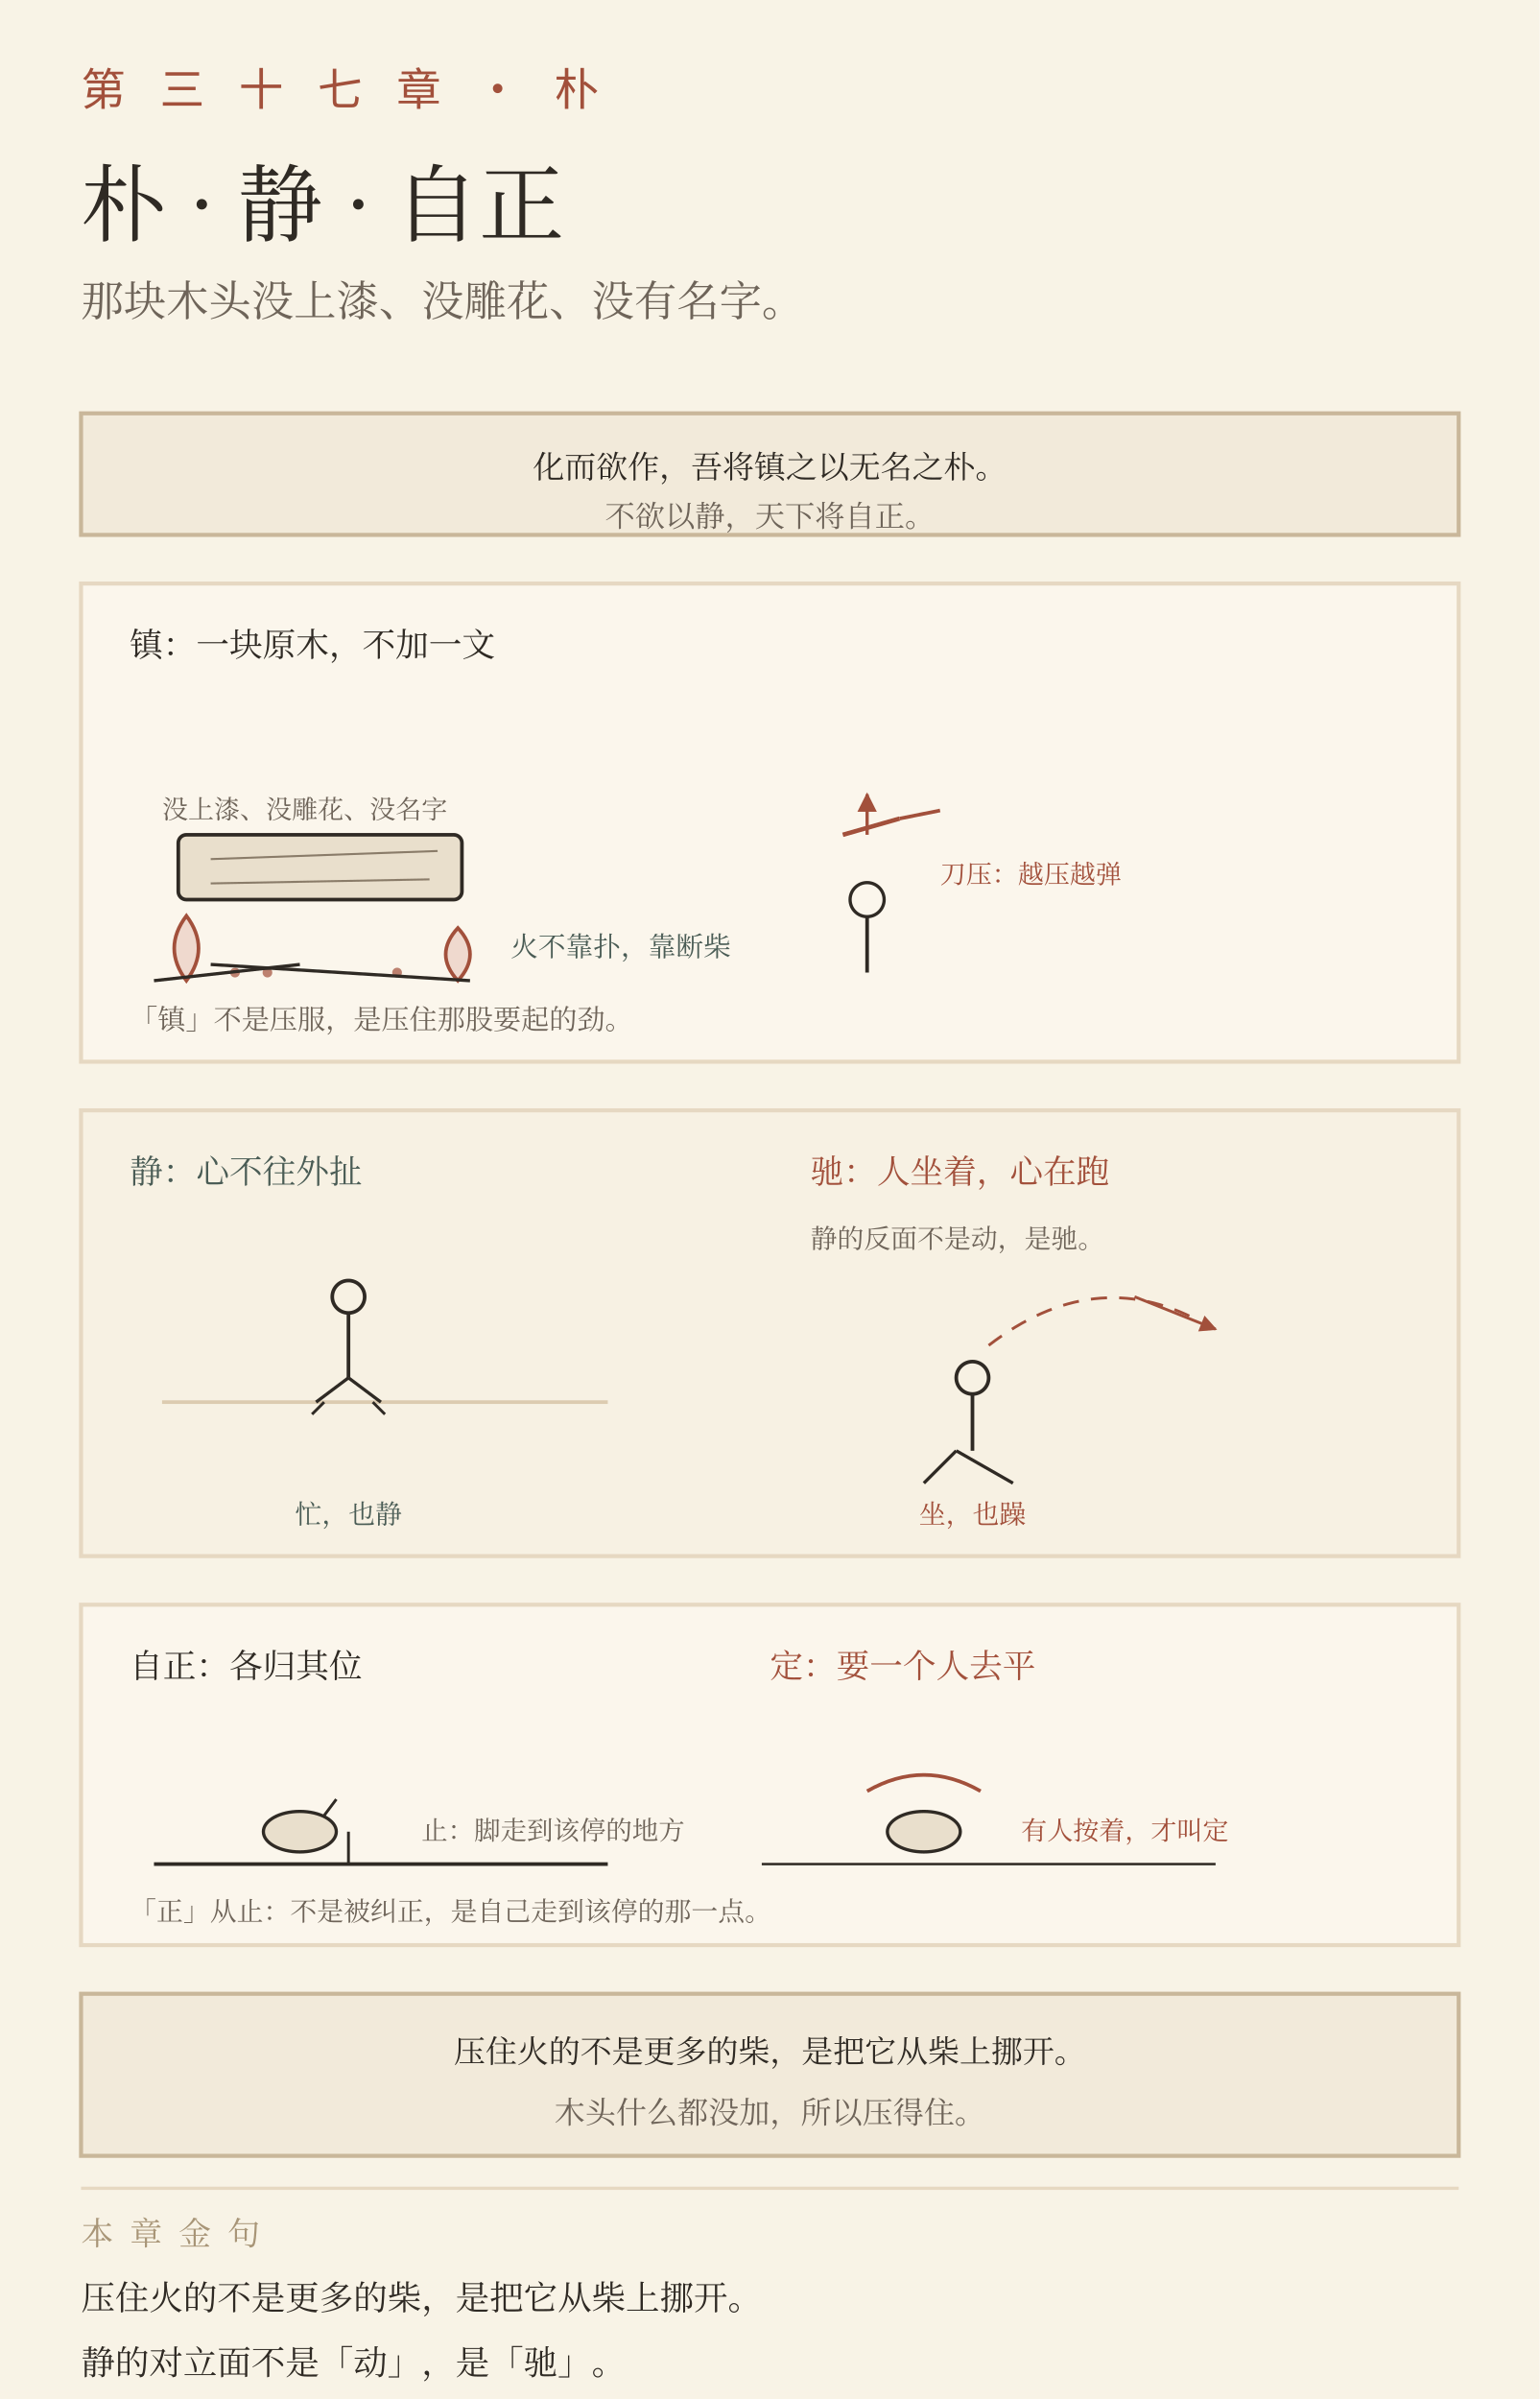
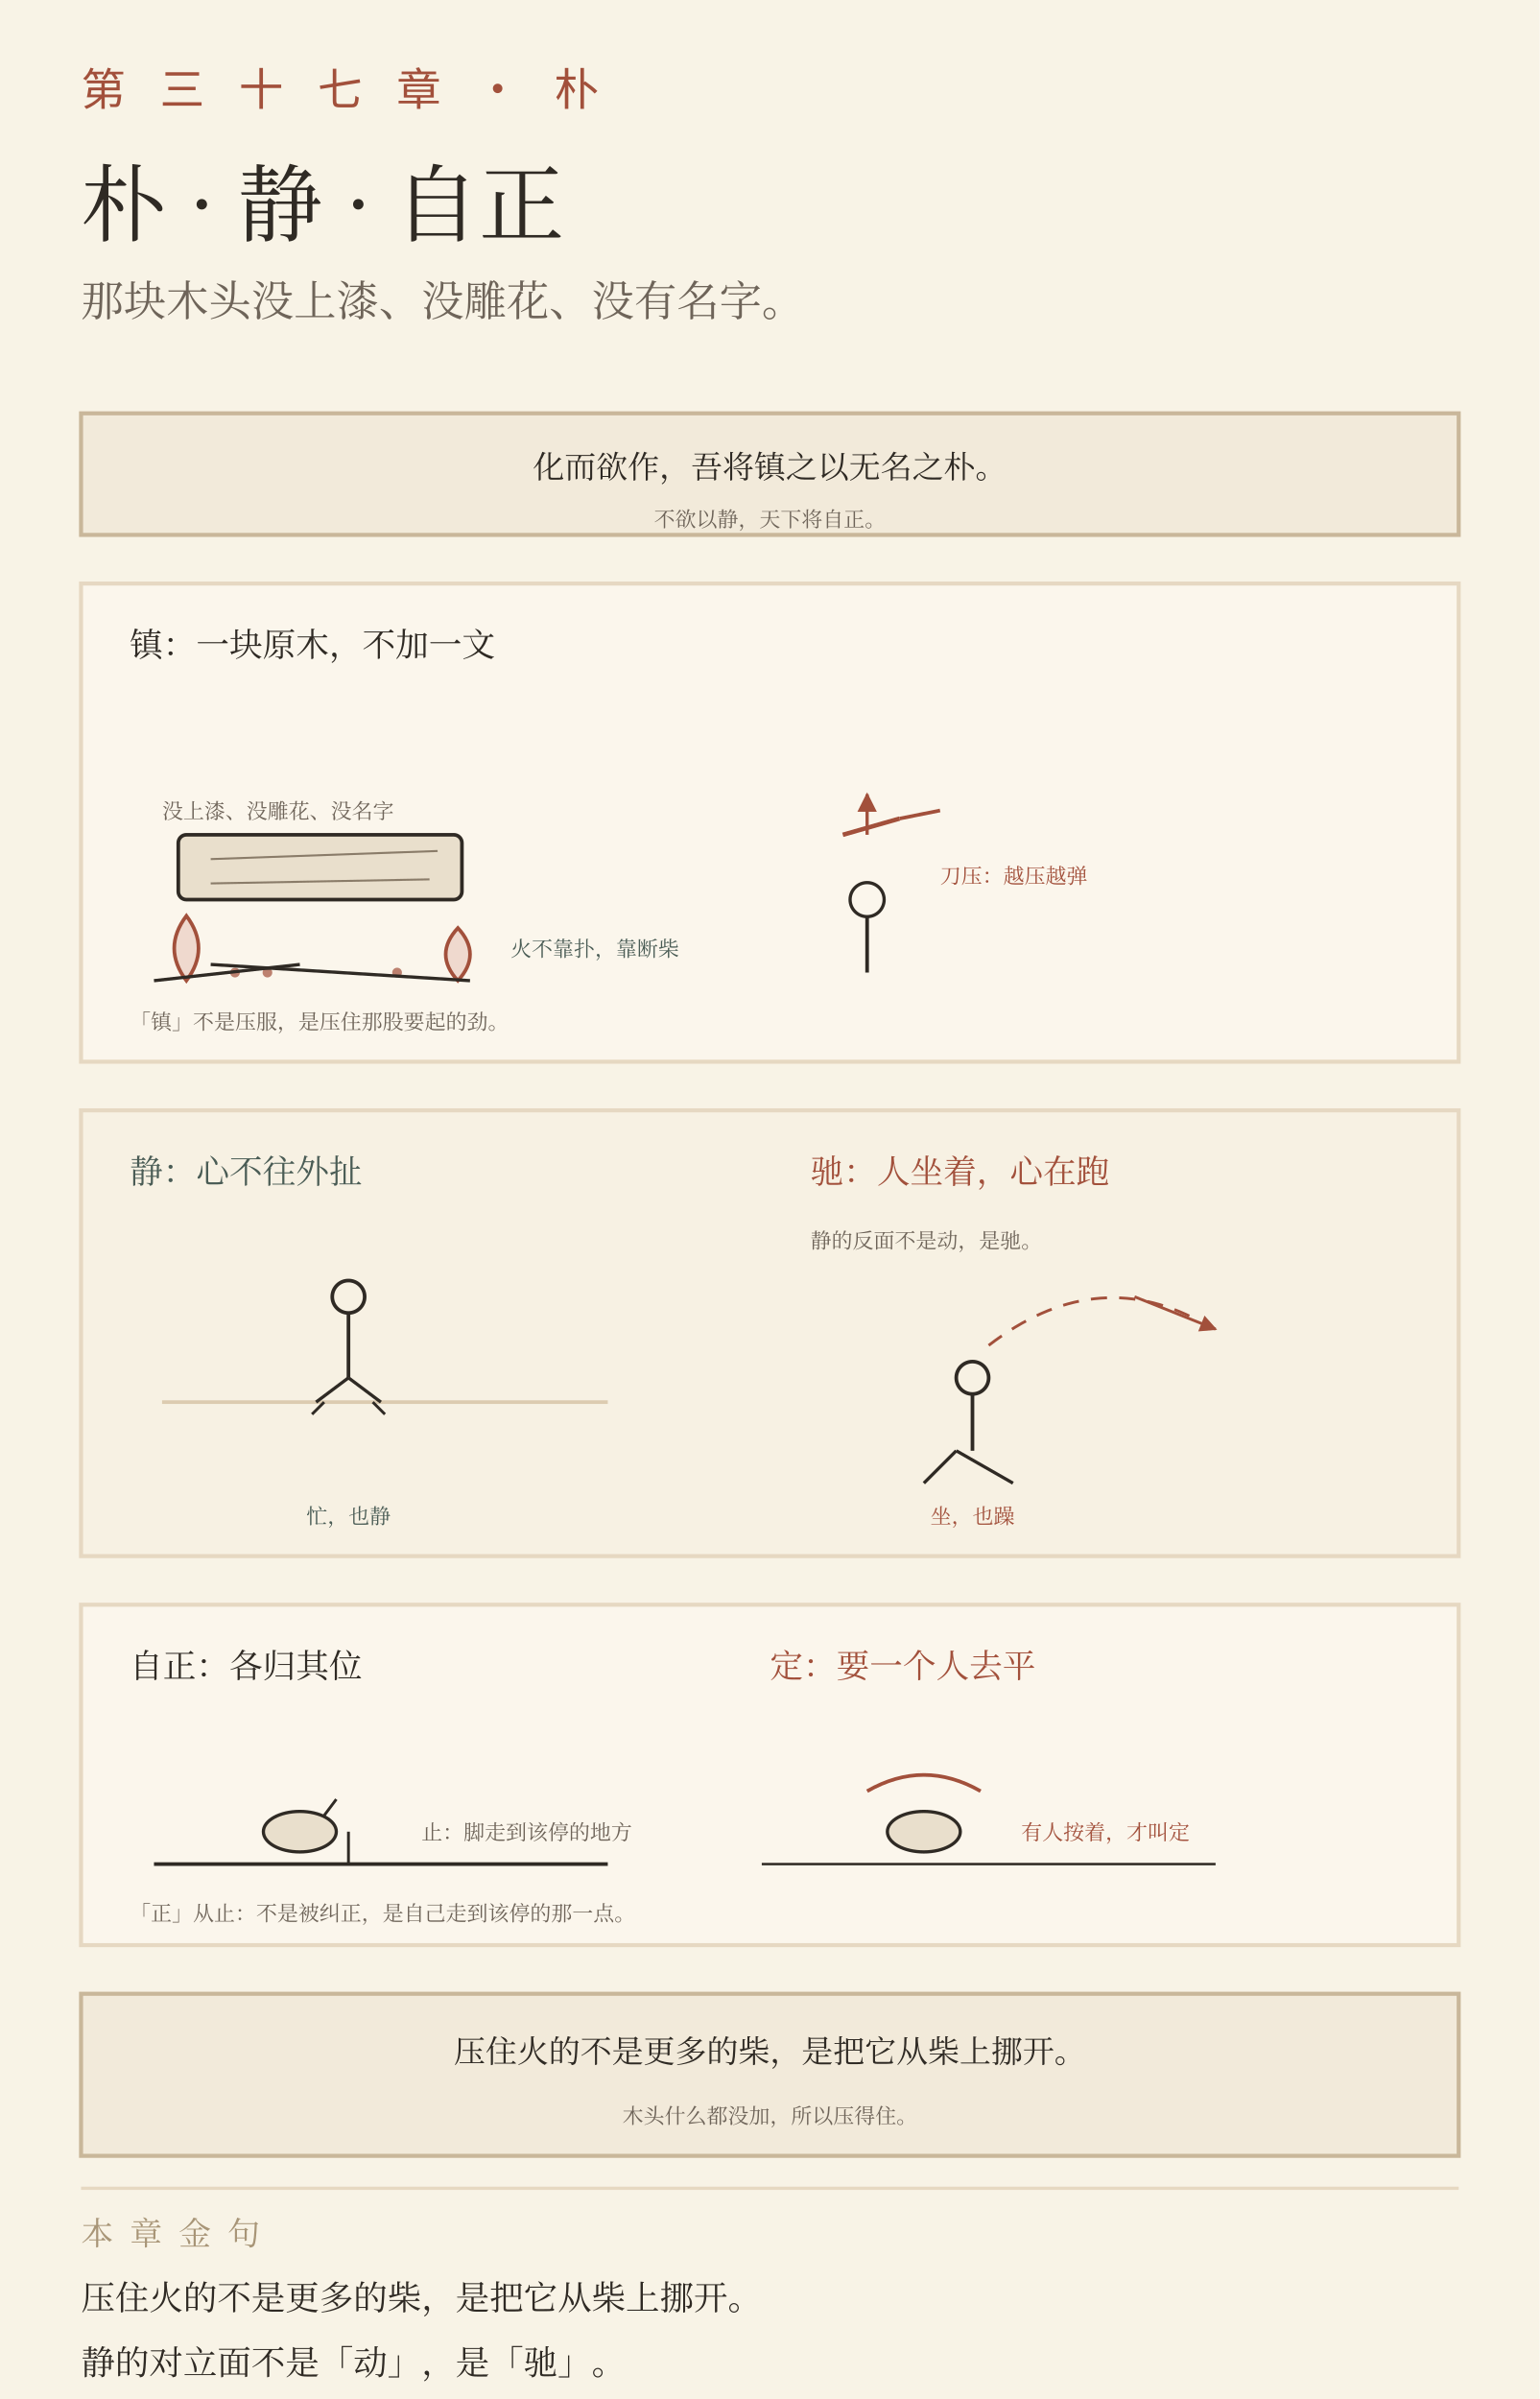
<svg xmlns="http://www.w3.org/2000/svg" viewBox="0 0 380 592" role="img" aria-label="用刀压人，人会反弹；用木压火，火会自己熄" font-family="'Noto Serif CJK SC','Noto Serif SC','Songti SC',serif">
  <defs>
    <marker id="arr" viewBox="0 0 10 10" refX="9" refY="5" markerWidth="6" markerHeight="6" orient="auto">
      <path d="M0 0 L10 5 L0 10 z" fill="#6E6459" />
    </marker>
    <marker id="arr2" viewBox="0 0 10 10" refX="9" refY="5" markerWidth="6" markerHeight="6" orient="auto">
      <path d="M0 0 L10 5 L0 10 z" fill="#4A5C55" />
    </marker>
    <marker id="arrL" viewBox="0 0 10 10" refX="1" refY="5" markerWidth="6" markerHeight="6" orient="auto">
      <path d="M10 0 L0 5 L10 10 z" fill="#4A5C55" />
    </marker>
    <marker id="arrS" viewBox="0 0 10 10" refX="9" refY="5" markerWidth="6" markerHeight="6" orient="auto">
      <path d="M0 0 L10 5 L0 10 z" fill="#A2503B" />
    </marker>
  </defs>
  <rect x="0" y="0" width="380" height="592" fill="#F8F3E6" />
  <text x="20" y="26" font-size="11" fill="#A2503B" font-family="'Noto Sans CJK SC','Noto Sans SC',sans-serif" letter-spacing="3">第 三 十 七 章 · 朴</text>
  <text x="20" y="58" font-size="21" fill="#2F2A24">朴 · 静 · 自正</text>
  <text x="20" y="78" font-size="10.5" fill="#6E6459">那块木头没上漆、没雕花、没有名字。</text>
  <rect x="20" y="102" width="340" height="30" fill="#F2EADA" stroke="#C9B79A" stroke-width="1.0" />
  <text x="190" y="118" font-size="7.8" fill="#2F2A24" text-anchor="middle">化而欲作，吾将镇之以无名之朴。</text>
-   <text x="190" y="130" font-size="7.4" fill="#6E6459" text-anchor="middle">不欲以静，天下将自正。</text>
+   <text x="190" y="130" font-size="5.2" fill="#6E6459" text-anchor="middle">不欲以静，天下将自正。</text>
  <rect x="20" y="144" width="340" height="118" fill="#FBF6EC" stroke="#E6D8C2" stroke-width="1.0" />
  <text x="32" y="162" font-size="8.2" fill="#2F2A24">镇：一块原木，不加一文</text>
  <rect x="44" y="206" width="70" height="16" rx="2" fill="#E9DFCC" stroke="#2F2A24" stroke-width="0.9" />
  <line x1="52" y1="212" x2="108" y2="210" stroke="#8A7C69" stroke-width="0.5" />
  <line x1="52" y1="218" x2="106" y2="217" stroke="#8A7C69" stroke-width="0.5" />
  <path d="M46,242 q-6,-8.0 0,-16 q6,8.0 0,16 z" fill="#EFD9CE" stroke="#A2503B" stroke-width="0.9" />
  <path d="M113,242 q-6,-6.5 0,-13 q6,6.5 0,13 z" fill="#EFD9CE" stroke="#A2503B" stroke-width="0.9" />
  <circle cx="58" cy="240" r="1.2" fill="#A2503B" opacity="0.7" />
  <circle cx="66" cy="240" r="1.2" fill="#A2503B" opacity="0.7" />
  <circle cx="98" cy="240" r="1.2" fill="#A2503B" opacity="0.7" />
  <line x1="38" y1="242" x2="74" y2="238" stroke="#2F2A24" stroke-width="0.8" />
  <line x1="52" y1="238" x2="116" y2="242" stroke="#2F2A24" stroke-width="0.8" />
-   <text x="40" y="202" font-size="6.4" fill="#6E6459">没上漆、没雕花、没名字</text>
-   <text x="126" y="236" font-size="6.8" fill="#4A5C55">火不靠扑，靠断柴</text>
+   <text x="40" y="202" font-size="5.2" fill="#6E6459">没上漆、没雕花、没名字</text>
+   <text x="126" y="236" font-size="5.2" fill="#4A5C55">火不靠扑，靠断柴</text>
  <circle cx="214" cy="222" r="4.2" fill="none" stroke="#2F2A24" stroke-width="0.8" />
  <line x1="214" y1="226" x2="214" y2="240" stroke="#2F2A24" stroke-width="0.9" />
  <line x1="208" y1="206" x2="222" y2="202" stroke="#A2503B" stroke-width="1.1" />
  <line x1="222" y1="202" x2="232" y2="200" stroke="#A2503B" stroke-width="0.9" />
  <line x1="214" y1="206" x2="214" y2="196" stroke="#A2503B" stroke-width="0.8" marker-end="url(#arrS)" />
-   <text x="232" y="218" font-size="6.4" fill="#A2503B">刀压：越压越弹</text>
-   <text x="32" y="254" font-size="6.9" fill="#6E6459">「镇」不是压服，是压住那股要起的劲。</text>
+   <text x="232" y="218" font-size="5.2" fill="#A2503B">刀压：越压越弹</text>
+   <text x="32" y="254" font-size="5.2" fill="#6E6459">「镇」不是压服，是压住那股要起的劲。</text>
  <rect x="20" y="274" width="340" height="110" fill="#F7F1E3" stroke="#E6D8C2" stroke-width="1.0" />
  <text x="32" y="292" font-size="8.2" fill="#4A5C55">静：心不往外扯</text>
  <text x="200" y="292" font-size="8.2" fill="#A2503B">驰：人坐着，心在跑</text>
  <line x1="40" y1="346" x2="150" y2="346" stroke="#DCCBB0" stroke-width="0.9" />
  <circle cx="86" cy="320" r="4" fill="none" stroke="#2F2A24" stroke-width="0.9" />
  <line x1="86" y1="324" x2="86" y2="340" stroke="#2F2A24" stroke-width="0.9" />
  <path d="M86,340 l-8,6 M86,340 l8,6" stroke="#2F2A24" stroke-width="0.8" />
  <path d="M80,346 l-3,3 M92,346 l3,3" stroke="#2F2A24" stroke-width="0.7" />
-   <text x="86" y="376" font-size="6.6" fill="#4A5C55" text-anchor="middle">忙，也静</text>
+   <text x="86" y="376" font-size="5.2" fill="#4A5C55" text-anchor="middle">忙，也静</text>
  <circle cx="240" cy="340" r="4" fill="none" stroke="#2F2A24" stroke-width="0.9" />
  <line x1="240" y1="344" x2="240" y2="358" stroke="#2F2A24" stroke-width="0.9" />
  <path d="M236,358 l-8,8 M236,358 l14,8" stroke="#2F2A24" stroke-width="0.8" />
  <path d="M244,332 q26,-20 52,-6" fill="none" stroke="#A2503B" stroke-width="0.7" stroke-dasharray="4 3" />
  <line x1="280" y1="320" x2="300" y2="328" stroke="#A2503B" stroke-width="0.7" marker-end="url(#arrS)" />
-   <text x="240" y="376" font-size="6.6" fill="#A2503B" text-anchor="middle">坐，也躁</text>
-   <text x="200" y="308" font-size="6.6" fill="#6E6459">静的反面不是动，是驰。</text>
+   <text x="240" y="376" font-size="5.2" fill="#A2503B" text-anchor="middle">坐，也躁</text>
+   <text x="200" y="308" font-size="5.2" fill="#6E6459">静的反面不是动，是驰。</text>
  <rect x="20" y="396" width="340" height="84" fill="#FBF6EC" stroke="#E6D8C2" stroke-width="1.0" />
  <text x="32" y="414" font-size="8.2" fill="#2F2A24">自正：各归其位</text>
  <line x1="38" y1="460" x2="150" y2="460" stroke="#2F2A24" stroke-width="0.9" />
  <line x1="86" y1="460" x2="86" y2="452" stroke="#2F2A24" stroke-width="0.7" />
  <ellipse cx="74" cy="452" rx="9" ry="5" fill="#E9DFCC" stroke="#2F2A24" stroke-width="0.8" />
  <path d="M80,448 l3,-4" stroke="#2F2A24" stroke-width="0.7" />
-   <text x="104" y="454" font-size="6.5" fill="#6E6459">止：脚走到该停的地方</text>
+   <text x="104" y="454" font-size="5.2" fill="#6E6459">止：脚走到该停的地方</text>
  <text x="190" y="414" font-size="8.2" fill="#A2503B">定：要一个人去平</text>
  <line x1="188" y1="460" x2="300" y2="460" stroke="#2F2A24" stroke-width="0.6" />
  <ellipse cx="228" cy="452" rx="9" ry="5" fill="#E9DFCC" stroke="#2F2A24" stroke-width="0.8" />
  <path d="M214,442 q14,-8 28,0" fill="none" stroke="#A2503B" stroke-width="0.9" />
-   <text x="252" y="454" font-size="6.4" fill="#A2503B">有人按着，才叫定</text>
-   <text x="32" y="474" font-size="6.6" fill="#6E6459">「正」从止：不是被纠正，是自己走到该停的那一点。</text>
+   <text x="252" y="454" font-size="5.2" fill="#A2503B">有人按着，才叫定</text>
+   <text x="32" y="474" font-size="5.2" fill="#6E6459">「正」从止：不是被纠正，是自己走到该停的那一点。</text>
  <rect x="20" y="492" width="340" height="40" fill="#F2EADA" stroke="#C9B79A" stroke-width="1.0" />
  <text x="190" y="509" font-size="7.8" fill="#2F2A24" text-anchor="middle">压住火的不是更多的柴，是把它从柴上挪开。</text>
-   <text x="190" y="524" font-size="7.6" fill="#6E6459" text-anchor="middle">木头什么都没加，所以压得住。</text>
+   <text x="190" y="524" font-size="5.2" fill="#6E6459" text-anchor="middle">木头什么都没加，所以压得住。</text>
  <line x1="20" y1="540" x2="360" y2="540" stroke="#E6D8C2" stroke-width="0.8" />
  <text x="20" y="554" font-size="8.0" fill="#A89577" letter-spacing="1">本 章 金 句</text>
  <text x="20" y="570" font-size="8.4" fill="#2F2A24">压住火的不是更多的柴，是把它从柴上挪开。</text>
  <text x="20" y="586" font-size="8.4" fill="#2F2A24">静的对立面不是「动」，是「驰」。</text>
</svg>
